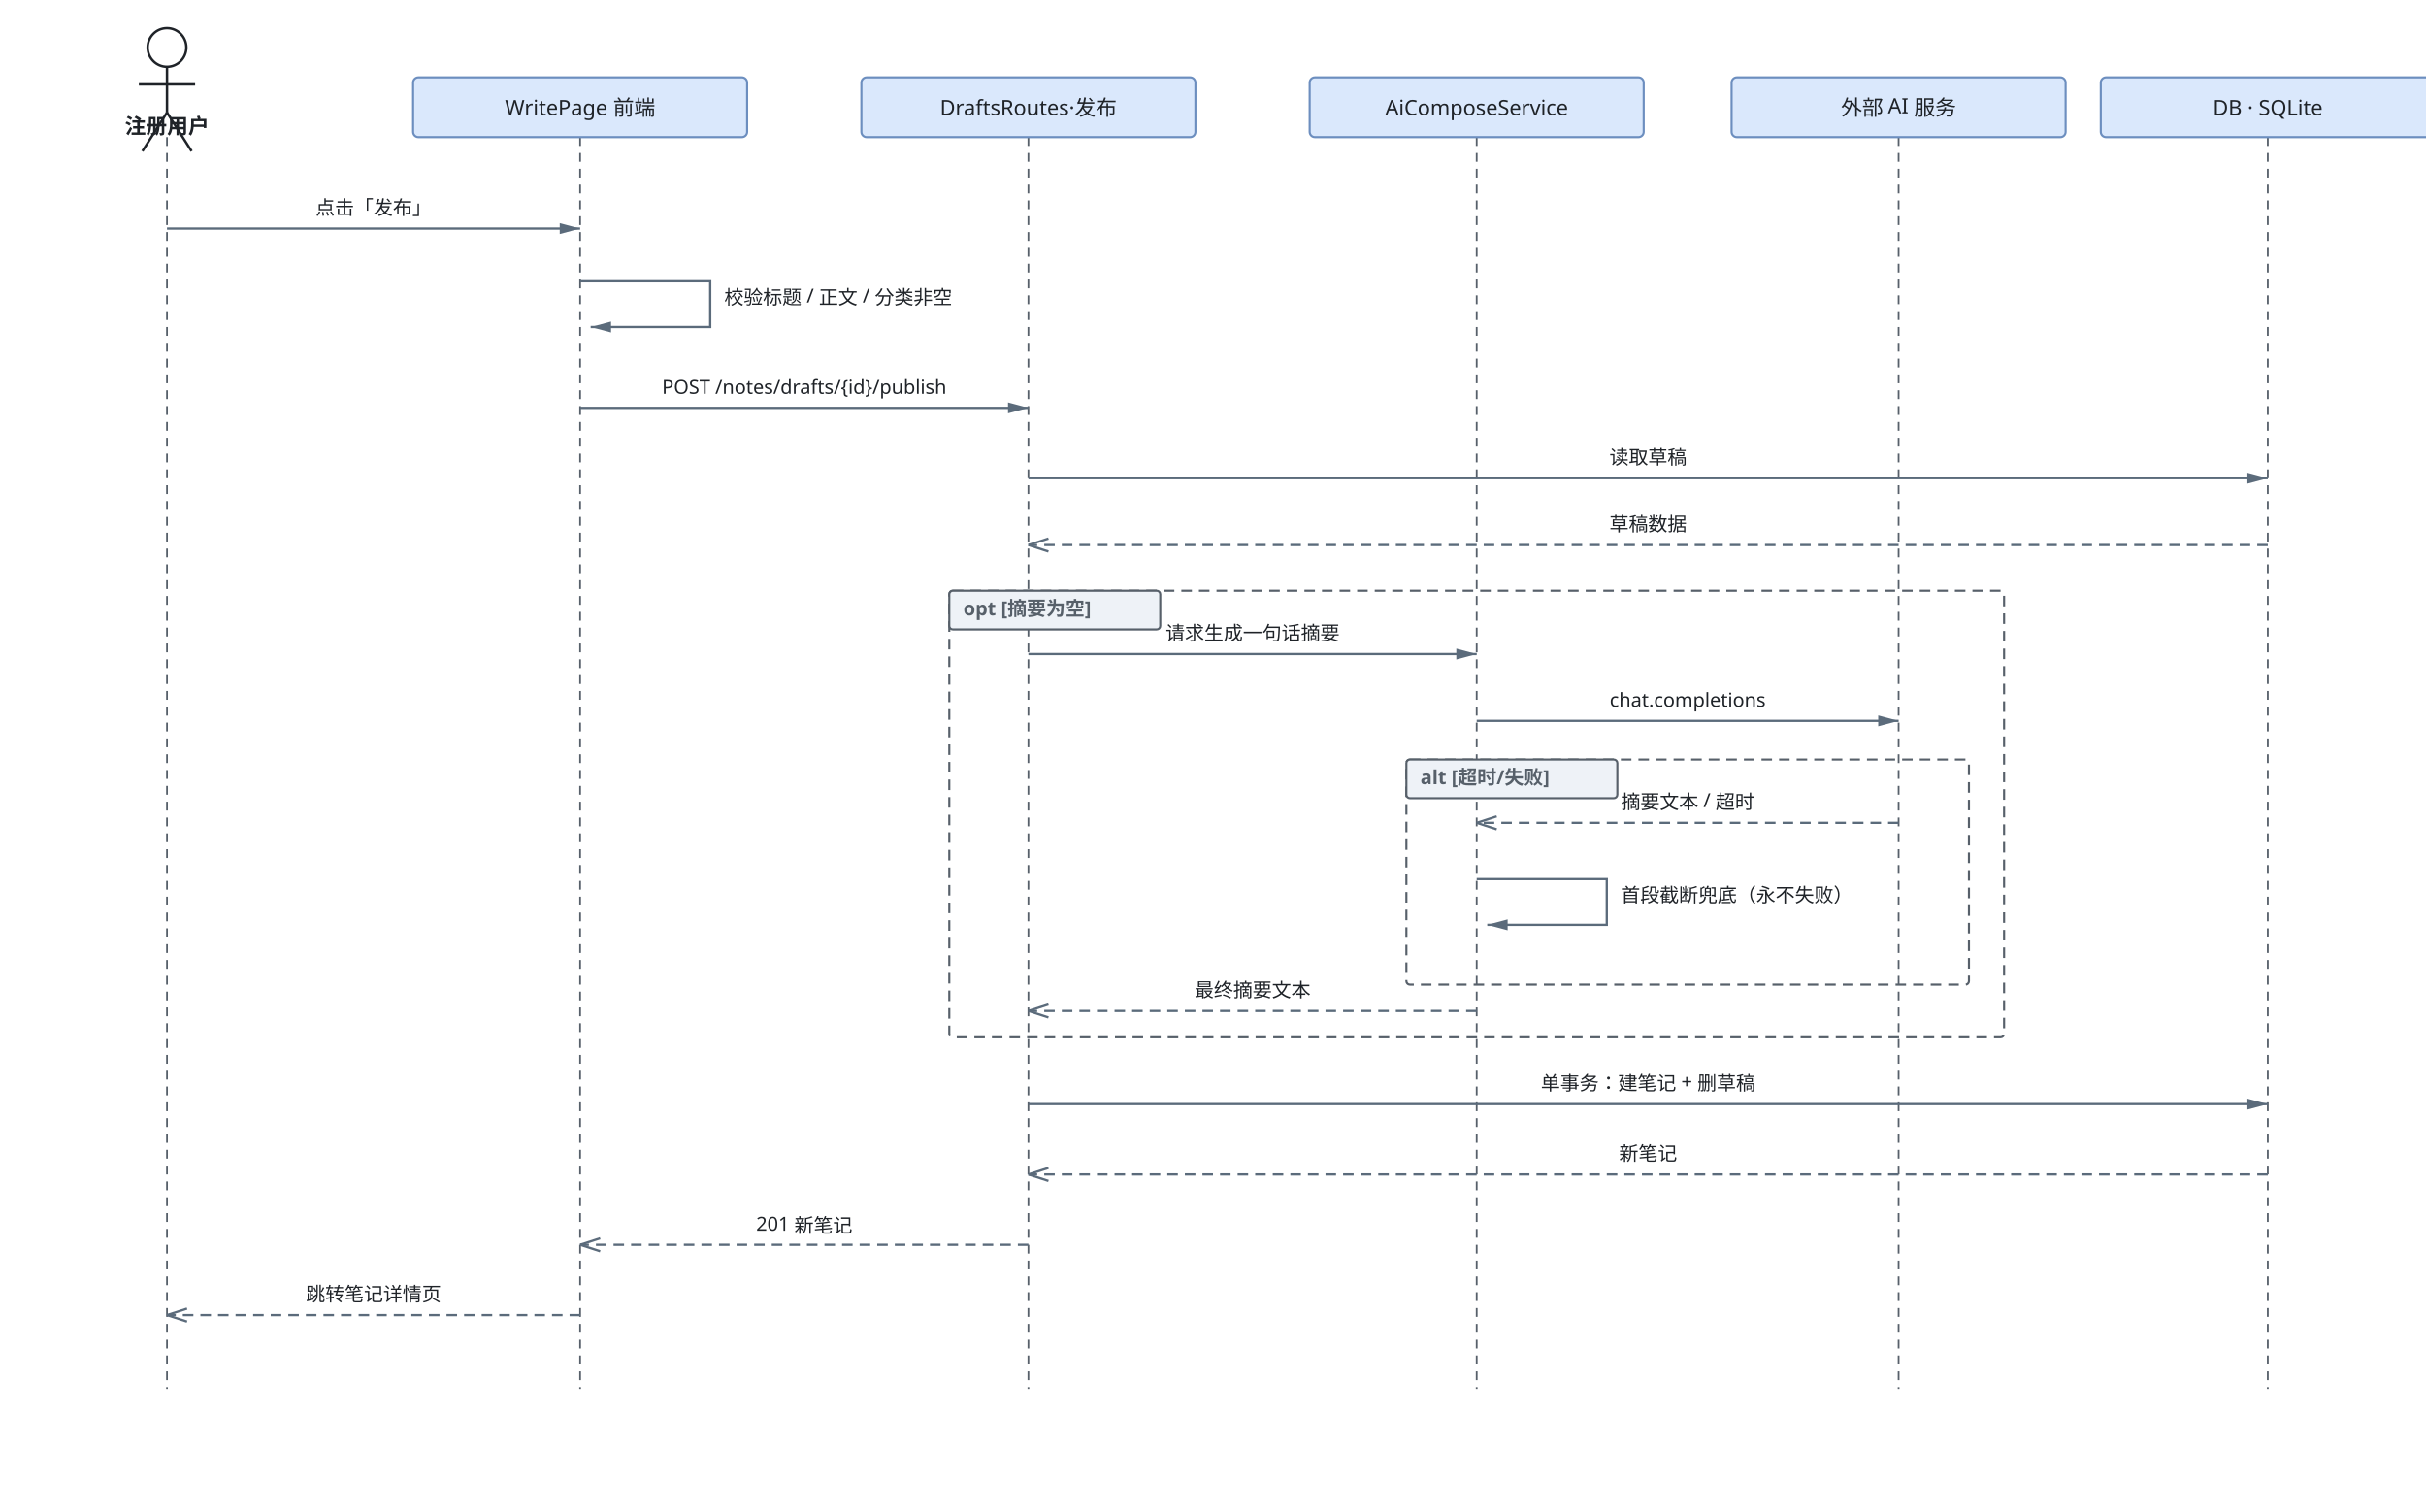
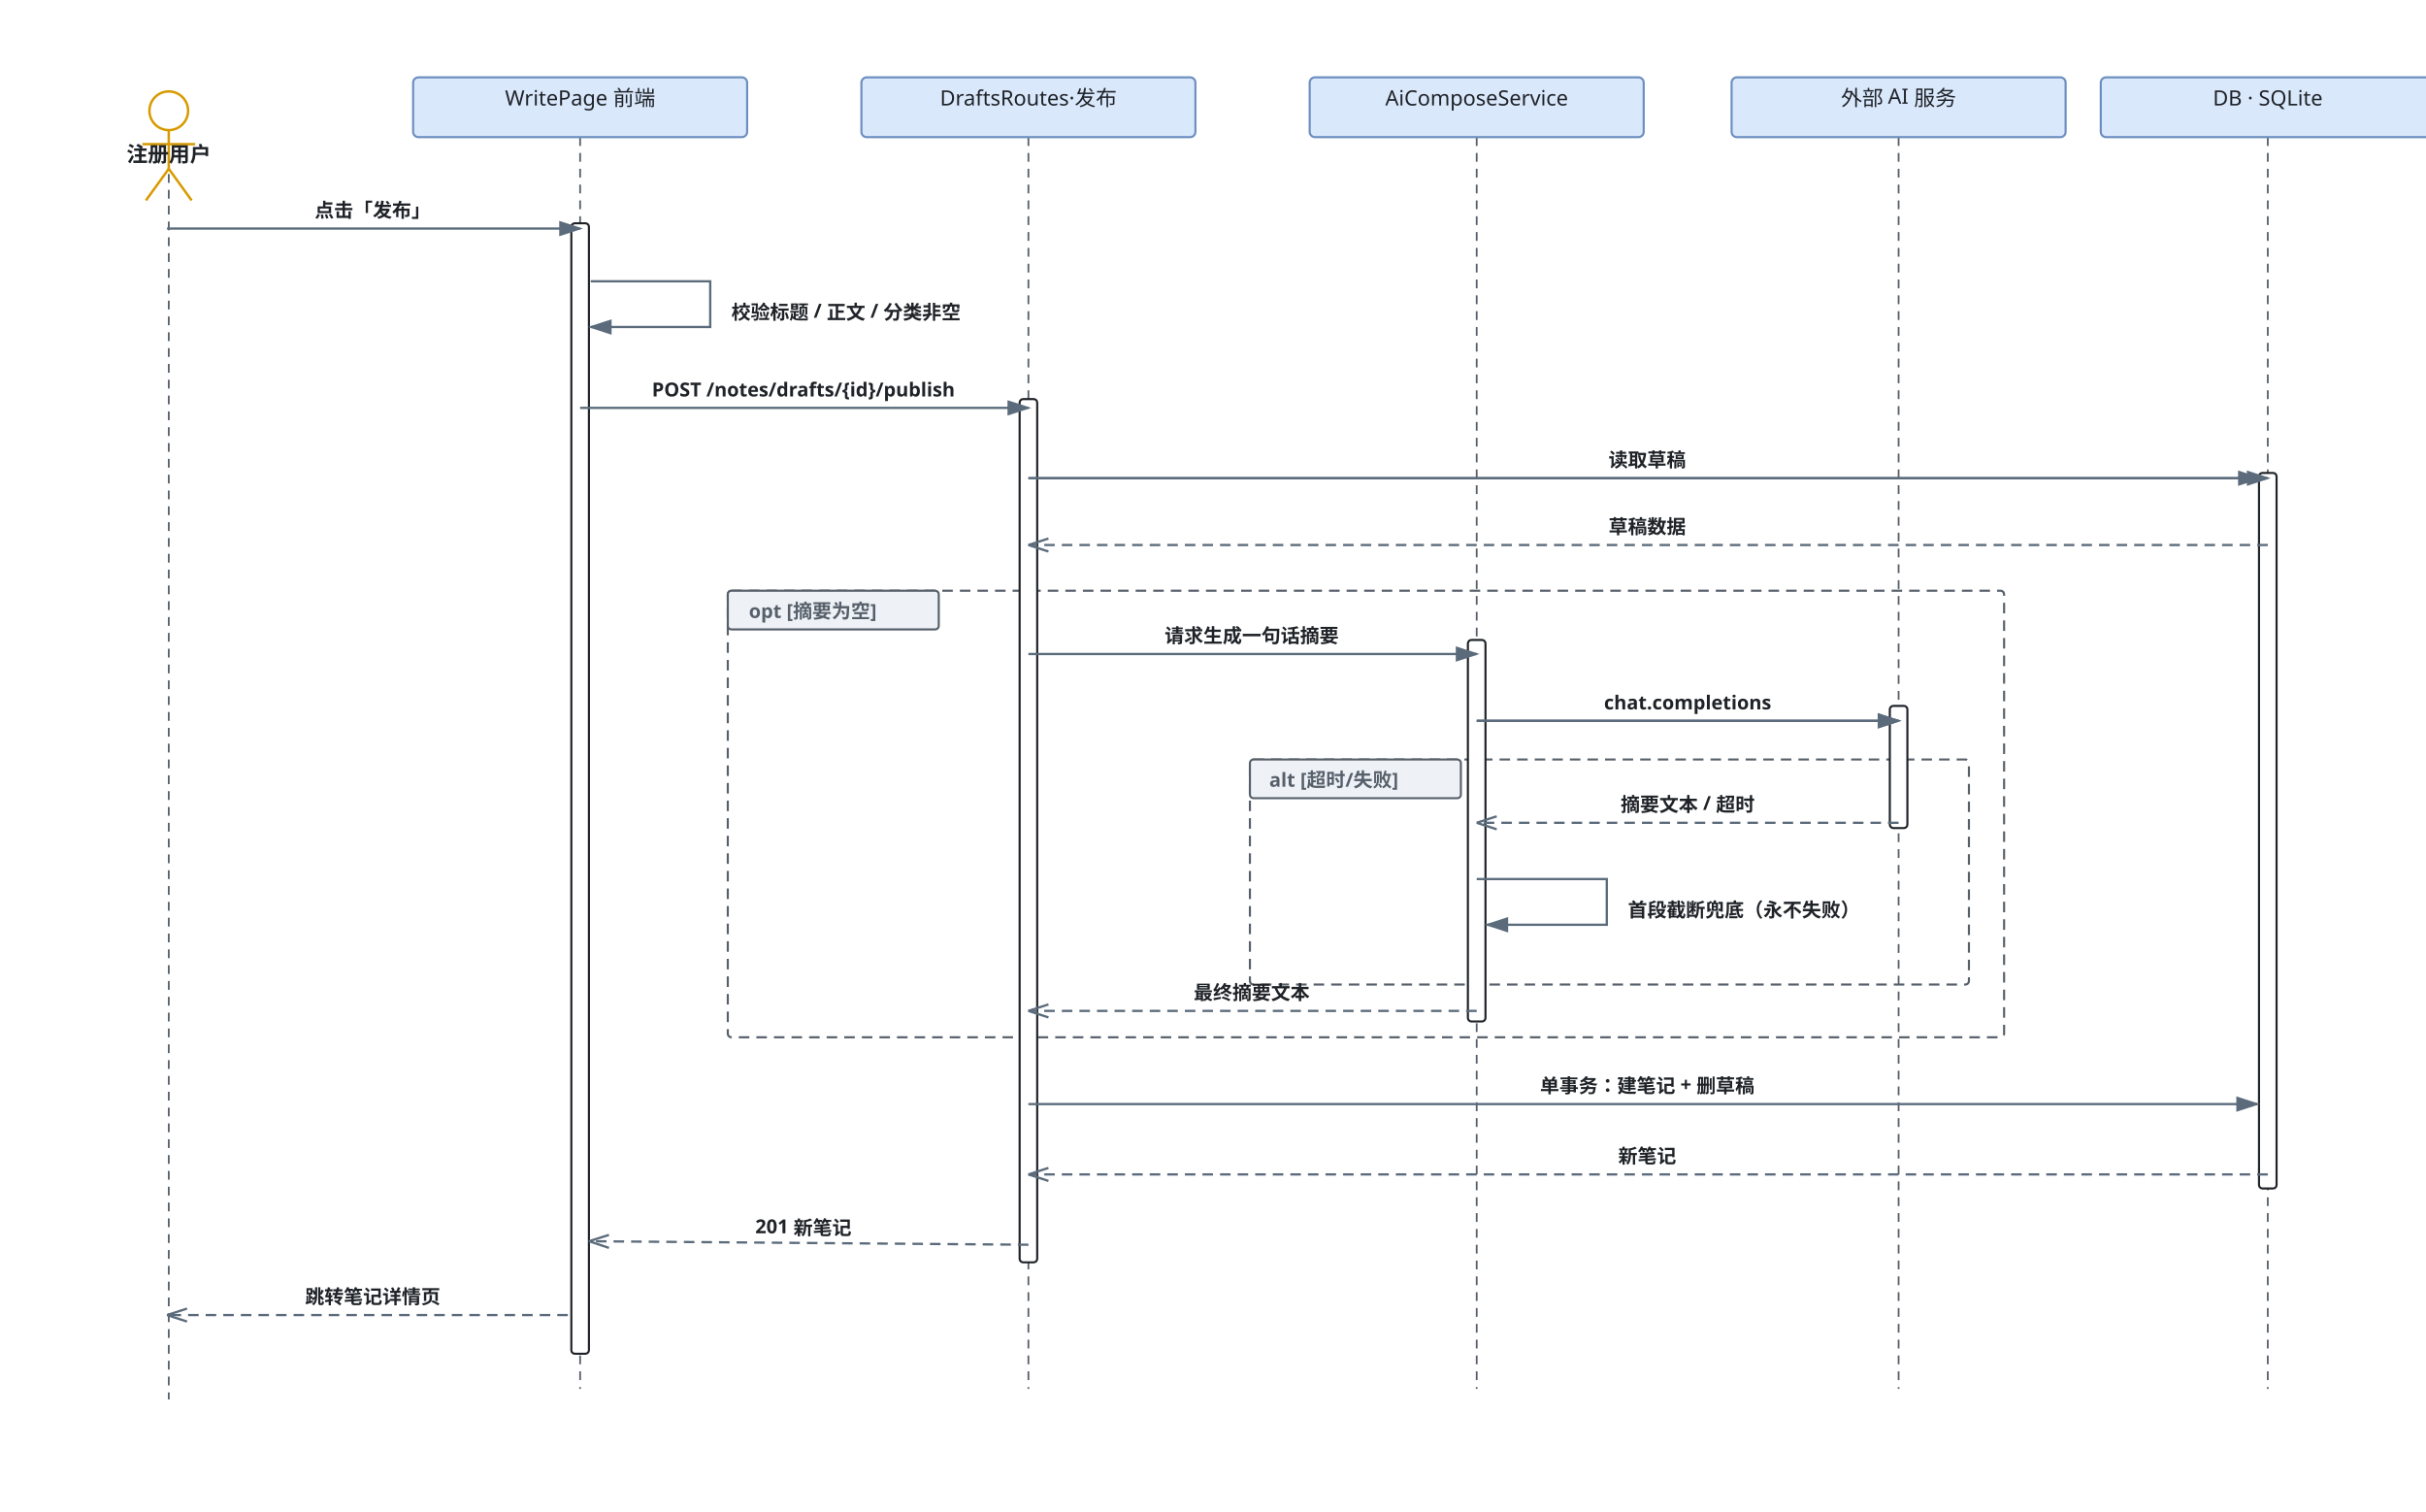
<svg xmlns="http://www.w3.org/2000/svg" width="1380" height="860" viewBox="0 0 1380 860" font-family="WenQuanYi Zen Hei, Microsoft YaHei, SimSun, sans-serif">
-   <rect x="0" y="0" width="1380" height="860" fill="#ffffff" />
-   <line x1="95.0" y1="78" x2="95.0" y2="790" stroke="#57606a" stroke-width="1" stroke-dasharray="5 4" />
-   <circle cx="95.0" cy="27" r="11" fill="#ffffff" stroke="#1f2328" stroke-width="1.4" />
-   <line x1="95.0" y1="38" x2="95.0" y2="64" stroke="#1f2328" stroke-width="1.4" />
-   <line x1="79.0" y1="48" x2="111.0" y2="48" stroke="#1f2328" stroke-width="1.4" />
-   <line x1="95.0" y1="64" x2="81.0" y2="86" stroke="#1f2328" stroke-width="1.4" />
-   <line x1="95.0" y1="64" x2="109.0" y2="86" stroke="#1f2328" stroke-width="1.4" />
-   <text x="95.0" y="76.0" font-family="WenQuanYi Zen Hei, Microsoft YaHei, SimSun, sans-serif" font-size="12" text-anchor="middle" font-weight="bold" fill="#1f2328">注册用户</text>
-   <line x1="330.0" y1="78" x2="330.0" y2="790" stroke="#57606a" stroke-width="1" stroke-dasharray="5 4" />
-   <rect x="235" y="44" width="190" height="34" rx="3" fill="#dae8fc" stroke="#6c8ebf" stroke-width="1.2" />
-   <text x="330.0" y="65.5" font-family="WenQuanYi Zen Hei, Microsoft YaHei, SimSun, sans-serif" font-size="12" text-anchor="middle" fill="#1f2328">WritePage 前端</text>
-   <line x1="585.0" y1="78" x2="585.0" y2="790" stroke="#57606a" stroke-width="1" stroke-dasharray="5 4" />
-   <rect x="490" y="44" width="190" height="34" rx="3" fill="#dae8fc" stroke="#6c8ebf" stroke-width="1.2" />
-   <text x="585.0" y="65.5" font-family="WenQuanYi Zen Hei, Microsoft YaHei, SimSun, sans-serif" font-size="12" text-anchor="middle" fill="#1f2328">DraftsRoutes·发布</text>
-   <line x1="840.0" y1="78" x2="840.0" y2="790" stroke="#57606a" stroke-width="1" stroke-dasharray="5 4" />
-   <rect x="745" y="44" width="190" height="34" rx="3" fill="#dae8fc" stroke="#6c8ebf" stroke-width="1.2" />
-   <text x="840.0" y="65.5" font-family="WenQuanYi Zen Hei, Microsoft YaHei, SimSun, sans-serif" font-size="12" text-anchor="middle" fill="#1f2328">AiComposeService</text>
-   <line x1="1080.0" y1="78" x2="1080.0" y2="790" stroke="#57606a" stroke-width="1" stroke-dasharray="5 4" />
-   <rect x="985" y="44" width="190" height="34" rx="3" fill="#dae8fc" stroke="#6c8ebf" stroke-width="1.2" />
-   <text x="1080.0" y="65.5" font-family="WenQuanYi Zen Hei, Microsoft YaHei, SimSun, sans-serif" font-size="12" text-anchor="middle" fill="#1f2328">外部 AI 服务</text>
-   <line x1="1290.0" y1="78" x2="1290.0" y2="790" stroke="#57606a" stroke-width="1" stroke-dasharray="5 4" />
-   <rect x="1195" y="44" width="190" height="34" rx="3" fill="#dae8fc" stroke="#6c8ebf" stroke-width="1.2" />
-   <text x="1290.0" y="65.5" font-family="WenQuanYi Zen Hei, Microsoft YaHei, SimSun, sans-serif" font-size="12" text-anchor="middle" fill="#1f2328">DB · SQLite</text>
-   <text x="212.5" y="122.0" font-family="WenQuanYi Zen Hei, Microsoft YaHei, SimSun, sans-serif" font-size="11" text-anchor="middle" fill="#1f2328">点击「发布」</text>
-   <text x="412.0" y="173.0" font-family="WenQuanYi Zen Hei, Microsoft YaHei, SimSun, sans-serif" font-size="11" text-anchor="start" fill="#1f2328">校验标题 / 正文 / 分类非空</text>
-   <text x="457.5" y="224.0" font-family="WenQuanYi Zen Hei, Microsoft YaHei, SimSun, sans-serif" font-size="11" text-anchor="middle" fill="#1f2328">POST /notes/drafts/{id}/publish</text>
-   <text x="937.5" y="264.0" font-family="WenQuanYi Zen Hei, Microsoft YaHei, SimSun, sans-serif" font-size="11" text-anchor="middle" fill="#1f2328">读取草稿</text>
-   <text x="937.5" y="302.0" font-family="WenQuanYi Zen Hei, Microsoft YaHei, SimSun, sans-serif" font-size="11" text-anchor="middle" fill="#1f2328">草稿数据</text>
-   <rect x="540" y="336" width="600" height="254" rx="2" fill="none" stroke="#57606a" stroke-width="1.2" stroke-dasharray="6 4" />
-   <rect x="540" y="336" width="120" height="22" rx="2" fill="#eef2f7" stroke="#57606a" stroke-width="1.2" />
-   <text x="548.0" y="350.0" font-family="WenQuanYi Zen Hei, Microsoft YaHei, SimSun, sans-serif" font-size="11" text-anchor="start" font-weight="bold" fill="#57606a">opt [摘要为空]</text>
-   <text x="712.5" y="364.0" font-family="WenQuanYi Zen Hei, Microsoft YaHei, SimSun, sans-serif" font-size="11" text-anchor="middle" fill="#1f2328">请求生成一句话摘要</text>
-   <text x="960.0" y="402.0" font-family="WenQuanYi Zen Hei, Microsoft YaHei, SimSun, sans-serif" font-size="11" text-anchor="middle" fill="#1f2328">chat.completions</text>
-   <rect x="800" y="432" width="320" height="128" rx="2" fill="none" stroke="#57606a" stroke-width="1.2" stroke-dasharray="6 4" />
-   <rect x="800" y="432" width="120" height="22" rx="2" fill="#eef2f7" stroke="#57606a" stroke-width="1.2" />
-   <text x="808.0" y="446.0" font-family="WenQuanYi Zen Hei, Microsoft YaHei, SimSun, sans-serif" font-size="11" text-anchor="start" font-weight="bold" fill="#57606a">alt [超时/失败]</text>
-   <text x="960.0" y="460.0" font-family="WenQuanYi Zen Hei, Microsoft YaHei, SimSun, sans-serif" font-size="11" text-anchor="middle" fill="#1f2328">摘要文本 / 超时</text>
-   <text x="922.0" y="513.0" font-family="WenQuanYi Zen Hei, Microsoft YaHei, SimSun, sans-serif" font-size="11" text-anchor="start" fill="#1f2328">首段截断兜底（永不失败）</text>
-   <text x="712.5" y="567.0" font-family="WenQuanYi Zen Hei, Microsoft YaHei, SimSun, sans-serif" font-size="11" text-anchor="middle" fill="#1f2328">最终摘要文本</text>
-   <text x="937.5" y="620.0" font-family="WenQuanYi Zen Hei, Microsoft YaHei, SimSun, sans-serif" font-size="11" text-anchor="middle" fill="#1f2328">单事务：建笔记 + 删草稿</text>
-   <text x="937.5" y="660.0" font-family="WenQuanYi Zen Hei, Microsoft YaHei, SimSun, sans-serif" font-size="11" text-anchor="middle" fill="#1f2328">新笔记</text>
-   <text x="457.5" y="700.0" font-family="WenQuanYi Zen Hei, Microsoft YaHei, SimSun, sans-serif" font-size="11" text-anchor="middle" fill="#1f2328">201 新笔记</text>
-   <text x="212.5" y="740.0" font-family="WenQuanYi Zen Hei, Microsoft YaHei, SimSun, sans-serif" font-size="11" text-anchor="middle" fill="#1f2328">跳转笔记详情页</text>
+   <rect width="1380" height="860" fill="#ffffff" />
+   <line x1="96.0" y1="90.0" x2="96.0" y2="796.0" stroke="#57606a" stroke-width="1" stroke-dasharray="5 4" />
+   <circle cx="96.0" cy="63.0" r="11" fill="#ffffff" stroke="#d79b00" stroke-width="1.4" />
+   <line x1="96.0" y1="74.0" x2="96.0" y2="96.0" stroke="#d79b00" stroke-width="1.4" />
+   <line x1="81.0" y1="82.0" x2="111.0" y2="82.0" stroke="#d79b00" stroke-width="1.4" />
+   <line x1="96.0" y1="96.0" x2="83.0" y2="114.0" stroke="#d79b00" stroke-width="1.4" />
+   <line x1="96.0" y1="96.0" x2="109.0" y2="114.0" stroke="#d79b00" stroke-width="1.4" />
+   <text x="96.0" y="92.0" font-family="WenQuanYi Zen Hei, Microsoft YaHei, SimSun, sans-serif" font-size="12" text-anchor="middle" font-weight="bold" fill="#1f2328">注册用户</text>
+   <line x1="330.0" y1="78.0" x2="330.0" y2="790.0" stroke="#57606a" stroke-width="1" stroke-dasharray="5 4" />
+   <rect x="235.0" y="44.0" width="190.0" height="34.0" rx="3" fill="#dae8fc" stroke="#6c8ebf" stroke-width="1.2" />
+   <text x="330.0" y="60.0" font-family="WenQuanYi Zen Hei, Microsoft YaHei, SimSun, sans-serif" font-size="12" text-anchor="middle" fill="#1f2328">WritePage 前端</text>
+   <rect x="325.0" y="127.0" width="10.0" height="643.0" rx="2" fill="#ffffff" stroke="#1f2328" stroke-width="1.2" />
+   <line x1="585.0" y1="78.0" x2="585.0" y2="790.0" stroke="#57606a" stroke-width="1" stroke-dasharray="5 4" />
+   <rect x="490.0" y="44.0" width="190.0" height="34.0" rx="3" fill="#dae8fc" stroke="#6c8ebf" stroke-width="1.2" />
+   <text x="585.0" y="60.0" font-family="WenQuanYi Zen Hei, Microsoft YaHei, SimSun, sans-serif" font-size="12" text-anchor="middle" fill="#1f2328">DraftsRoutes·发布</text>
+   <line x1="840.0" y1="78.0" x2="840.0" y2="790.0" stroke="#57606a" stroke-width="1" stroke-dasharray="5 4" />
+   <rect x="745.0" y="44.0" width="190.0" height="34.0" rx="3" fill="#dae8fc" stroke="#6c8ebf" stroke-width="1.2" />
+   <text x="840.0" y="60.0" font-family="WenQuanYi Zen Hei, Microsoft YaHei, SimSun, sans-serif" font-size="12" text-anchor="middle" fill="#1f2328">AiComposeService</text>
+   <line x1="1080.0" y1="78.0" x2="1080.0" y2="790.0" stroke="#57606a" stroke-width="1" stroke-dasharray="5 4" />
+   <rect x="985.0" y="44.0" width="190.0" height="34.0" rx="3" fill="#dae8fc" stroke="#6c8ebf" stroke-width="1.2" />
+   <text x="1080.0" y="60.0" font-family="WenQuanYi Zen Hei, Microsoft YaHei, SimSun, sans-serif" font-size="12" text-anchor="middle" fill="#1f2328">外部 AI 服务</text>
+   <line x1="1290.0" y1="78.0" x2="1290.0" y2="790.0" stroke="#57606a" stroke-width="1" stroke-dasharray="5 4" />
+   <rect x="1195.0" y="44.0" width="190.0" height="34.0" rx="3" fill="#dae8fc" stroke="#6c8ebf" stroke-width="1.2" />
+   <text x="1290.0" y="60.0" font-family="WenQuanYi Zen Hei, Microsoft YaHei, SimSun, sans-serif" font-size="12" text-anchor="middle" fill="#1f2328">DB · SQLite</text>
+   <rect x="1285.0" y="269.0" width="10.0" height="407.0" rx="2" fill="#ffffff" stroke="#1f2328" stroke-width="1.2" />
+   <text x="212.0" y="123.5" font-family="WenQuanYi Zen Hei, Microsoft YaHei, SimSun, sans-serif" font-size="11" text-anchor="middle" font-weight="bold" fill="#1f2328">点击「发布」</text>
+   <text x="416.0" y="181.5" font-family="WenQuanYi Zen Hei, Microsoft YaHei, SimSun, sans-serif" font-size="11" text-anchor="start" font-weight="bold" fill="#1f2328">校验标题 / 正文 / 分类非空</text>
+   <text x="457.0" y="225.5" font-family="WenQuanYi Zen Hei, Microsoft YaHei, SimSun, sans-serif" font-size="11" text-anchor="middle" font-weight="bold" fill="#1f2328">POST /notes/drafts/{id}/publish</text>
+   <text x="937.0" y="265.5" font-family="WenQuanYi Zen Hei, Microsoft YaHei, SimSun, sans-serif" font-size="11" text-anchor="middle" font-weight="bold" fill="#1f2328">读取草稿</text>
+   <text x="937.0" y="303.5" font-family="WenQuanYi Zen Hei, Microsoft YaHei, SimSun, sans-serif" font-size="11" text-anchor="middle" font-weight="bold" fill="#1f2328">草稿数据</text>
+   <rect x="414.0" y="336.0" width="726.0" height="254.0" rx="2" fill="none" stroke="#57606a" stroke-width="1.2" stroke-dasharray="6 4" />
+   <rect x="414.0" y="336.0" width="120.0" height="22.0" rx="2" fill="#eef2f7" stroke="#57606a" stroke-width="1.2" />
+   <text x="426.0" y="351.5" font-family="WenQuanYi Zen Hei, Microsoft YaHei, SimSun, sans-serif" font-size="11" text-anchor="start" font-weight="bold" fill="#57606a">opt [摘要为空]</text>
+   <text x="712.0" y="365.5" font-family="WenQuanYi Zen Hei, Microsoft YaHei, SimSun, sans-serif" font-size="11" text-anchor="middle" font-weight="bold" fill="#1f2328">请求生成一句话摘要</text>
+   <text x="960.0" y="403.5" font-family="WenQuanYi Zen Hei, Microsoft YaHei, SimSun, sans-serif" font-size="11" text-anchor="middle" font-weight="bold" fill="#1f2328">chat.completions</text>
+   <rect x="711.0" y="432.0" width="409.0" height="128.0" rx="2" fill="none" stroke="#57606a" stroke-width="1.2" stroke-dasharray="6 4" />
+   <rect x="711.0" y="432.0" width="120.0" height="22.0" rx="2" fill="#eef2f7" stroke="#57606a" stroke-width="1.2" />
+   <text x="722.0" y="447.5" font-family="WenQuanYi Zen Hei, Microsoft YaHei, SimSun, sans-serif" font-size="11" text-anchor="start" font-weight="bold" fill="#57606a">alt [超时/失败]</text>
+   <text x="960.0" y="461.5" font-family="WenQuanYi Zen Hei, Microsoft YaHei, SimSun, sans-serif" font-size="11" text-anchor="middle" font-weight="bold" fill="#1f2328">摘要文本 / 超时</text>
+   <text x="926.0" y="521.5" font-family="WenQuanYi Zen Hei, Microsoft YaHei, SimSun, sans-serif" font-size="11" text-anchor="start" font-weight="bold" fill="#1f2328">首段截断兜底（永不失败）</text>
+   <text x="712.0" y="568.5" font-family="WenQuanYi Zen Hei, Microsoft YaHei, SimSun, sans-serif" font-size="11" text-anchor="middle" font-weight="bold" fill="#1f2328">最终摘要文本</text>
+   <text x="937.0" y="621.5" font-family="WenQuanYi Zen Hei, Microsoft YaHei, SimSun, sans-serif" font-size="11" text-anchor="middle" font-weight="bold" fill="#1f2328">单事务：建笔记 + 删草稿</text>
+   <text x="937.0" y="661.5" font-family="WenQuanYi Zen Hei, Microsoft YaHei, SimSun, sans-serif" font-size="11" text-anchor="middle" font-weight="bold" fill="#1f2328">新笔记</text>
+   <text x="457.0" y="701.5" font-family="WenQuanYi Zen Hei, Microsoft YaHei, SimSun, sans-serif" font-size="11" text-anchor="middle" font-weight="bold" fill="#1f2328">201 新笔记</text>
+   <text x="212.0" y="741.5" font-family="WenQuanYi Zen Hei, Microsoft YaHei, SimSun, sans-serif" font-size="11" text-anchor="middle" font-weight="bold" fill="#1f2328">跳转笔记详情页</text>
+   <rect x="580.0" y="227.0" width="10.0" height="491.0" rx="2" fill="#ffffff" stroke="#1f2328" stroke-width="1.2" />
+   <rect x="835.0" y="364.0" width="10.0" height="217.0" rx="2" fill="#ffffff" stroke="#1f2328" stroke-width="1.2" />
+   <rect x="1075.0" y="401.5" width="10.0" height="69.5" rx="2" fill="#ffffff" stroke="#1f2328" stroke-width="1.2" />
  <path d="M95.0 130.0 L330.0 130.0" fill="none" stroke="#5b6b7b" stroke-width="1.3" />
-   <polygon points="330.0,130.0 318.4,133.1 318.4,126.9" fill="#5b6b7b" />
-   <path d="M330.0 160.0 L404.0 160.0 L404.0 186.0 L336.0 186.0" fill="none" stroke="#5b6b7b" stroke-width="1.3" />
-   <polygon points="336.0,186.0 347.6,182.9 347.6,189.1" fill="#5b6b7b" />
+   <polygon points="330.0,130.0 318.6,133.7 318.6,126.3" fill="#5b6b7b" stroke="#5b6b7b" stroke-width="1" />
+   <path d="M336.0 160.0 L404.0 160.0 L404.0 186.0 L336.0 186.0" fill="none" stroke="#5b6b7b" stroke-width="1.3" />
+   <polygon points="336.0,186.0 347.4,182.3 347.4,189.7" fill="#5b6b7b" stroke="#5b6b7b" stroke-width="1" />
  <path d="M330.0 232.0 L585.0 232.0" fill="none" stroke="#5b6b7b" stroke-width="1.3" />
-   <polygon points="585.0,232.0 573.4,235.1 573.4,228.9" fill="#5b6b7b" />
-   <path d="M585.0 272.0 L1290.0 272.0" fill="none" stroke="#5b6b7b" stroke-width="1.3" />
-   <polygon points="1290.0,272.0 1278.4,275.1 1278.4,268.9" fill="#5b6b7b" />
+   <polygon points="585.0,232.0 573.6,235.7 573.6,228.3" fill="#5b6b7b" stroke="#5b6b7b" stroke-width="1" />
+   <path d="M585.0 272.0 L1285.0 272.0" fill="none" stroke="#5b6b7b" stroke-width="1.3" />
+   <polygon points="1285.0,272.0 1273.6,275.7 1273.6,268.3" fill="#5b6b7b" stroke="#5b6b7b" stroke-width="1" />
  <path d="M1290.0 310.0 L585.0 310.0" fill="none" stroke="#5b6b7b" stroke-width="1.3" stroke-dasharray="6 4" />
  <line x1="596.4" y1="306.3" x2="585.0" y2="310.0" stroke="#5b6b7b" stroke-width="1.3" />
  <line x1="596.4" y1="313.7" x2="585.0" y2="310.0" stroke="#5b6b7b" stroke-width="1.3" />
  <path d="M585.0 372.0 L840.0 372.0" fill="none" stroke="#5b6b7b" stroke-width="1.3" />
-   <polygon points="840.0,372.0 828.4,375.1 828.4,368.9" fill="#5b6b7b" />
+   <polygon points="840.0,372.0 828.6,375.7 828.6,368.3" fill="#5b6b7b" stroke="#5b6b7b" stroke-width="1" />
  <path d="M840.0 410.0 L1080.0 410.0" fill="none" stroke="#5b6b7b" stroke-width="1.3" />
-   <polygon points="1080.0,410.0 1068.4,413.1 1068.4,406.9" fill="#5b6b7b" />
+   <polygon points="1080.0,410.0 1068.6,413.7 1068.6,406.3" fill="#5b6b7b" stroke="#5b6b7b" stroke-width="1" />
  <path d="M1080.0 468.0 L840.0 468.0" fill="none" stroke="#5b6b7b" stroke-width="1.3" stroke-dasharray="6 4" />
  <line x1="851.4" y1="464.3" x2="840.0" y2="468.0" stroke="#5b6b7b" stroke-width="1.3" />
  <line x1="851.4" y1="471.7" x2="840.0" y2="468.0" stroke="#5b6b7b" stroke-width="1.3" />
  <path d="M840.0 500.0 L914.0 500.0 L914.0 526.0 L846.0 526.0" fill="none" stroke="#5b6b7b" stroke-width="1.3" />
-   <polygon points="846.0,526.0 857.6,522.9 857.6,529.1" fill="#5b6b7b" />
+   <polygon points="846.0,526.0 857.4,522.3 857.4,529.7" fill="#5b6b7b" stroke="#5b6b7b" stroke-width="1" />
  <path d="M840.0 575.0 L585.0 575.0" fill="none" stroke="#5b6b7b" stroke-width="1.3" stroke-dasharray="6 4" />
  <line x1="596.4" y1="571.3" x2="585.0" y2="575.0" stroke="#5b6b7b" stroke-width="1.3" />
  <line x1="596.4" y1="578.7" x2="585.0" y2="575.0" stroke="#5b6b7b" stroke-width="1.3" />
-   <path d="M585.0 628.0 L1290.0 628.0" fill="none" stroke="#5b6b7b" stroke-width="1.3" />
-   <polygon points="1290.0,628.0 1278.4,631.1 1278.4,624.9" fill="#5b6b7b" />
+   <path d="M585.0 628.0 L1284.0 628.0" fill="none" stroke="#5b6b7b" stroke-width="1.3" />
+   <polygon points="1284.0,628.0 1272.6,631.7 1272.6,624.3" fill="#5b6b7b" stroke="#5b6b7b" stroke-width="1" />
  <path d="M1290.0 668.0 L585.0 668.0" fill="none" stroke="#5b6b7b" stroke-width="1.3" stroke-dasharray="6 4" />
  <line x1="596.4" y1="664.3" x2="585.0" y2="668.0" stroke="#5b6b7b" stroke-width="1.3" />
  <line x1="596.4" y1="671.7" x2="585.0" y2="668.0" stroke="#5b6b7b" stroke-width="1.3" />
-   <path d="M585.0 708.0 L330.0 708.0" fill="none" stroke="#5b6b7b" stroke-width="1.3" stroke-dasharray="6 4" />
-   <line x1="341.4" y1="704.3" x2="330.0" y2="708.0" stroke="#5b6b7b" stroke-width="1.3" />
-   <line x1="341.4" y1="711.7" x2="330.0" y2="708.0" stroke="#5b6b7b" stroke-width="1.3" />
-   <path d="M330.0 748.0 L95.0 748.0" fill="none" stroke="#5b6b7b" stroke-width="1.3" stroke-dasharray="6 4" />
+   <path d="M585.0 708.0 L335.0 706.0" fill="none" stroke="#5b6b7b" stroke-width="1.3" stroke-dasharray="6 4" />
+   <line x1="346.4" y1="702.4" x2="335.0" y2="706.0" stroke="#5b6b7b" stroke-width="1.3" />
+   <line x1="346.4" y1="709.8" x2="335.0" y2="706.0" stroke="#5b6b7b" stroke-width="1.3" />
+   <path d="M323.0 748.0 L95.0 748.0" fill="none" stroke="#5b6b7b" stroke-width="1.3" stroke-dasharray="6 4" />
  <line x1="106.4" y1="744.3" x2="95.0" y2="748.0" stroke="#5b6b7b" stroke-width="1.3" />
  <line x1="106.4" y1="751.7" x2="95.0" y2="748.0" stroke="#5b6b7b" stroke-width="1.3" />
+   <path d="M585.0 272.0 L1290.0 272.0" fill="none" stroke="#5b6b7b" stroke-width="1.3" />
+   <polygon points="1290.0,272.0 1278.6,275.7 1278.6,268.3" fill="#5b6b7b" stroke="#5b6b7b" stroke-width="1" />
+   <path d="M840.0 410.0 L1080.0 410.0" fill="none" stroke="#5b6b7b" stroke-width="1.3" />
+   <polygon points="1080.0,410.0 1068.6,413.7 1068.6,406.3" fill="#5b6b7b" stroke="#5b6b7b" stroke-width="1" />
</svg>
